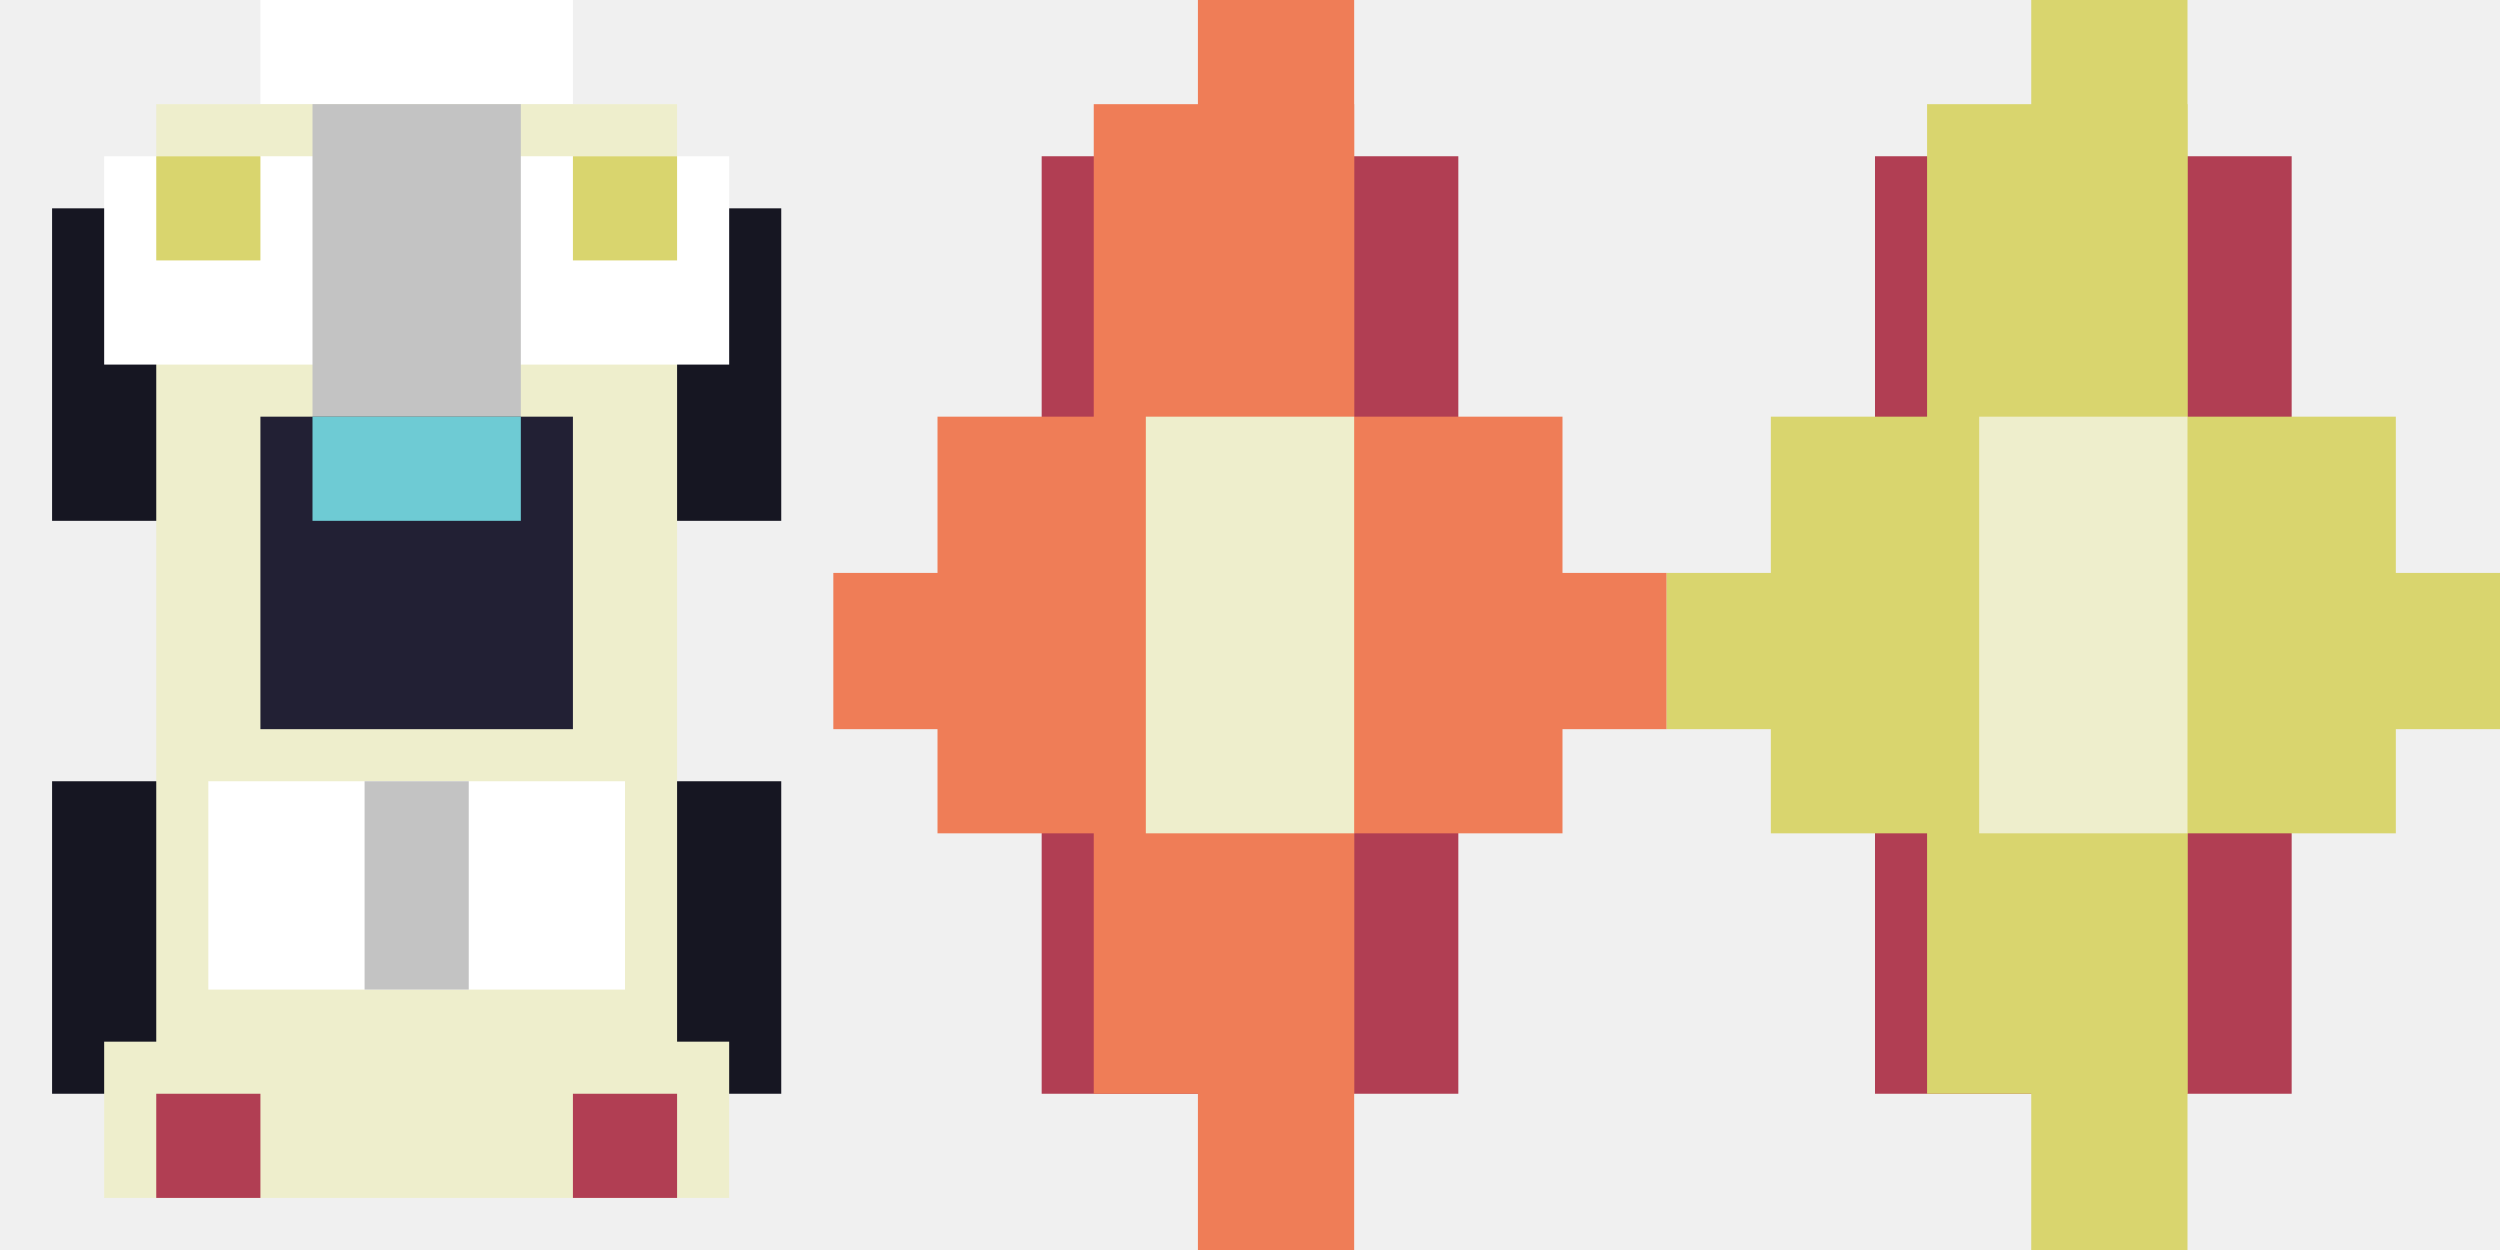
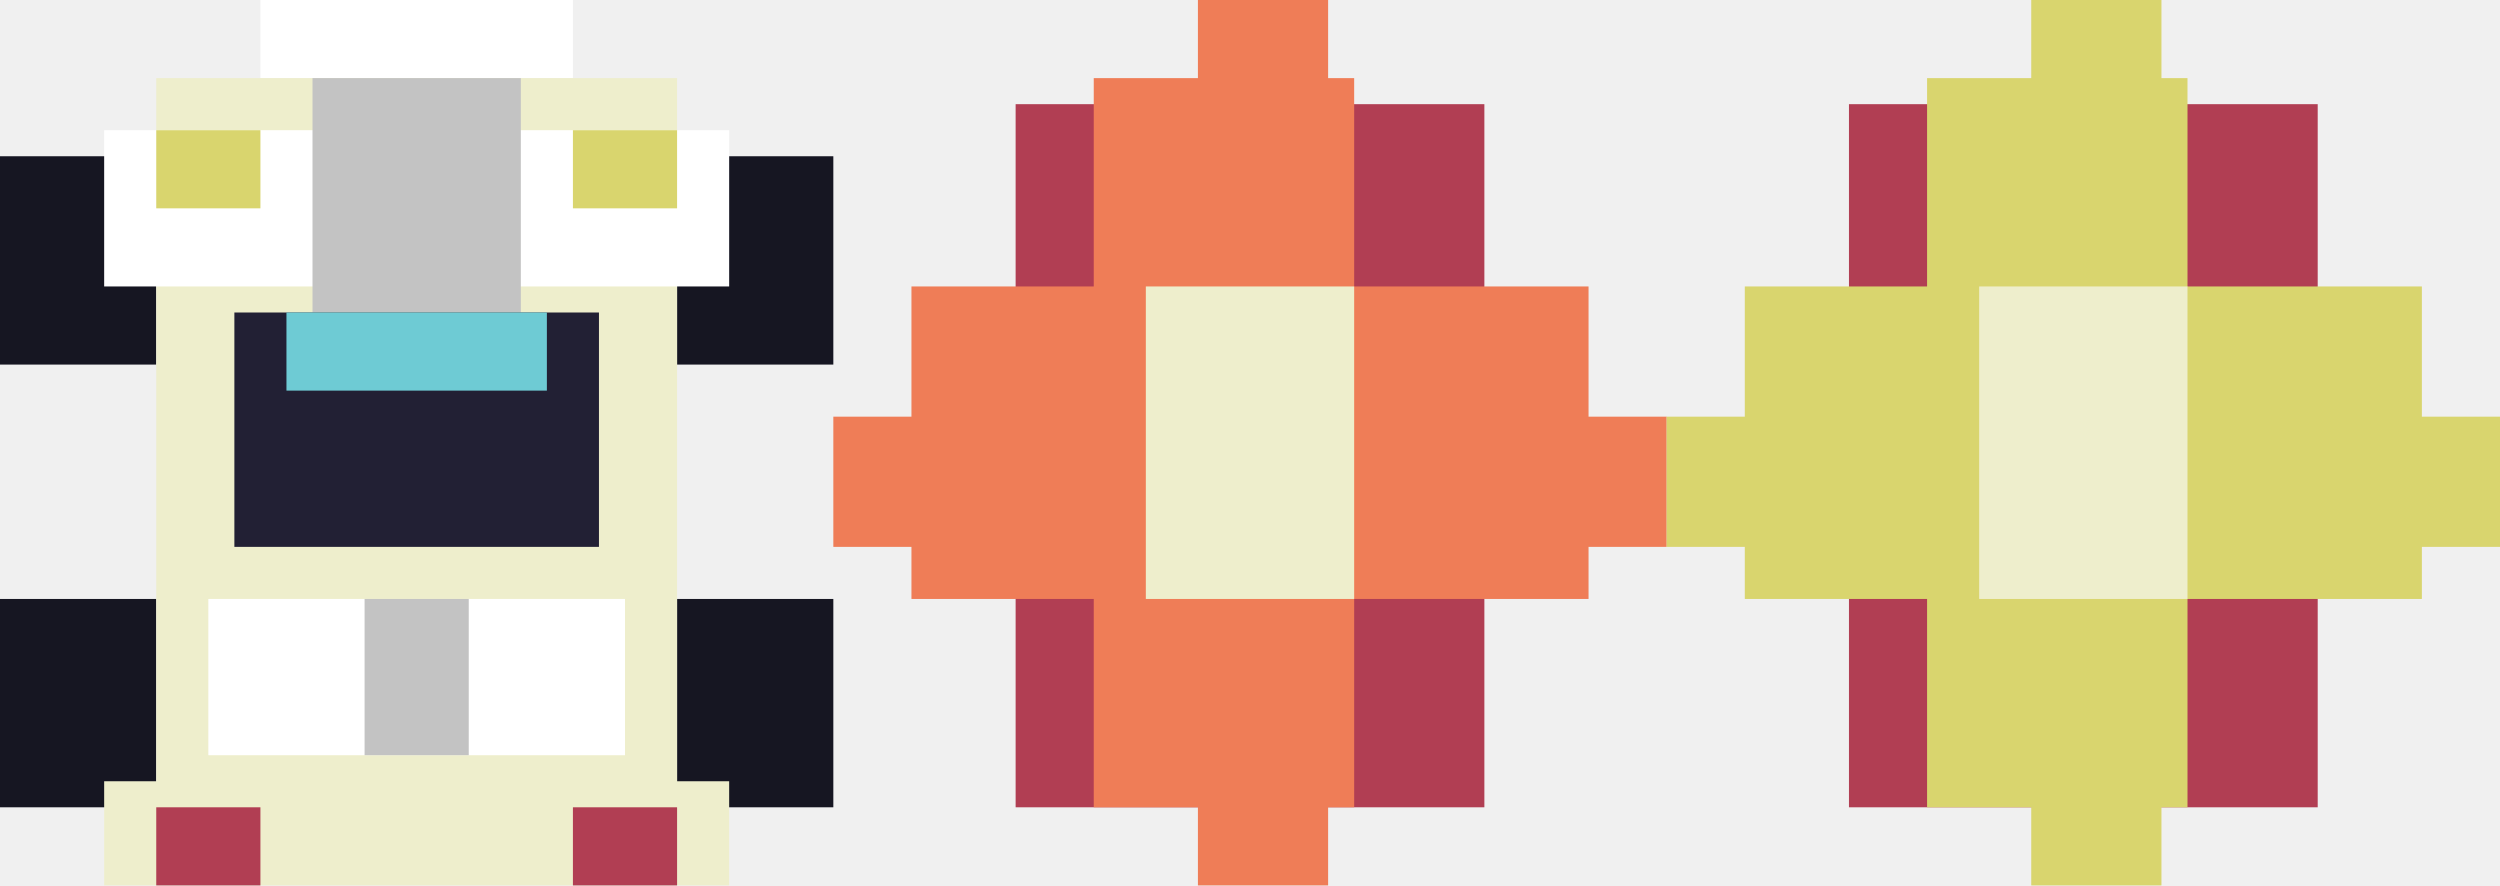
- <svg xmlns="http://www.w3.org/2000/svg" width="48" height="24" viewBox="0 0 48 24">
-   <rect x="1" y="4" width="3" height="6" fill="#161622" />
-   <rect x="12" y="4" width="3" height="6" fill="#161622" />
-   <rect x="1" y="15" width="3" height="6" fill="#161622" />
-   <rect x="12" y="15" width="3" height="6" fill="#161622" />
-   <rect x="5" y="0" width="6" height="2" fill="#ffffff" />
-   <rect x="3" y="2" width="10" height="20" fill="#eeeecc" />
-   <rect x="2" y="3" width="12" height="4" fill="#ffffff" />
-   <rect x="6" y="2" width="4" height="6" fill="#c3c3c3" />
-   <rect x="5" y="8" width="6" height="6" fill="#222034" />
-   <rect x="6" y="8" width="4" height="2" fill="#6ecbd4" />
-   <rect x="4" y="15" width="8" height="4" fill="#ffffff" />
-   <rect x="7" y="15" width="2" height="4" fill="#c3c3c3" />
-   <rect x="2" y="20" width="12" height="3" fill="#eeeecc" />
-   <rect x="3" y="21" width="2" height="2" fill="#b13e53" />
-   <rect x="11" y="21" width="2" height="2" fill="#b13e53" />
-   <rect x="3" y="3" width="2" height="2" fill="#d9d56e" />
-   <rect x="11" y="3" width="2" height="2" fill="#d9d56e" />
-   <rect x="20" y="3" width="8" height="18" fill="#b13e53" />
-   <rect x="18" y="8" width="12" height="8" fill="#ef7d57" />
-   <rect x="21" y="2" width="5" height="19" fill="#ef7d57" />
-   <rect x="16" y="11" width="16" height="3" fill="#ef7d57" />
-   <rect x="23" y="0" width="3" height="24" fill="#ef7d57" />
-   <rect x="22" y="8" width="4" height="8" fill="#eeeecc" />
-   <rect x="36" y="3" width="8" height="18" fill="#b13e53" />
-   <rect x="34" y="8" width="12" height="8" fill="#d9d56e" />
-   <rect x="37" y="2" width="5" height="19" fill="#d9d56e" />
-   <rect x="32" y="11" width="16" height="3" fill="#d9d56e" />
-   <rect x="39" y="0" width="3" height="24" fill="#d9d56e" />
-   <rect x="38" y="8" width="4" height="8" fill="#eeeecc" />
+ <svg xmlns="http://www.w3.org/2000/svg" width="96" height="34" viewBox="0 0 96 34">
+   <rect x="0" y="6" width="6" height="8" fill="#161622" />
+   <rect x="26" y="6" width="6" height="8" fill="#161622" />
+   <rect x="0" y="23" width="6" height="8" fill="#161622" />
+   <rect x="26" y="23" width="6" height="8" fill="#161622" />
+   <rect x="10" y="0" width="12" height="3" fill="#ffffff" />
+   <rect x="6" y="3" width="20" height="30" fill="#eeeecc" />
+   <rect x="4" y="5" width="24" height="6" fill="#ffffff" />
+   <rect x="12" y="3" width="8" height="9" fill="#c3c3c3" />
+   <rect x="9" y="12" width="14" height="9" fill="#222034" />
+   <rect x="11" y="12" width="10" height="3" fill="#6ecbd4" />
+   <rect x="8" y="23" width="16" height="6" fill="#ffffff" />
+   <rect x="14" y="23" width="4" height="6" fill="#c3c3c3" />
+   <rect x="4" y="30" width="24" height="4" fill="#eeeecc" />
+   <rect x="6" y="31" width="4" height="3" fill="#b13e53" />
+   <rect x="22" y="31" width="4" height="3" fill="#b13e53" />
+   <rect x="6" y="5" width="4" height="3" fill="#d9d56e" />
+   <rect x="22" y="5" width="4" height="3" fill="#d9d56e" />
+   <rect x="39" y="4" width="18" height="27" fill="#b13e53" />
+   <rect x="35" y="11" width="26" height="12" fill="#ef7d57" />
+   <rect x="42" y="3" width="10" height="28" fill="#ef7d57" />
+   <rect x="32" y="16" width="32" height="5" fill="#ef7d57" />
+   <rect x="46" y="0" width="5" height="34" fill="#ef7d57" />
+   <rect x="44" y="11" width="8" height="12" fill="#eeeecc" />
+   <rect x="71" y="4" width="18" height="27" fill="#b13e53" />
+   <rect x="67" y="11" width="26" height="12" fill="#d9d56e" />
+   <rect x="74" y="3" width="10" height="28" fill="#d9d56e" />
+   <rect x="64" y="16" width="32" height="5" fill="#d9d56e" />
+   <rect x="78" y="0" width="5" height="34" fill="#d9d56e" />
+   <rect x="76" y="11" width="8" height="12" fill="#eeeecc" />
</svg>
